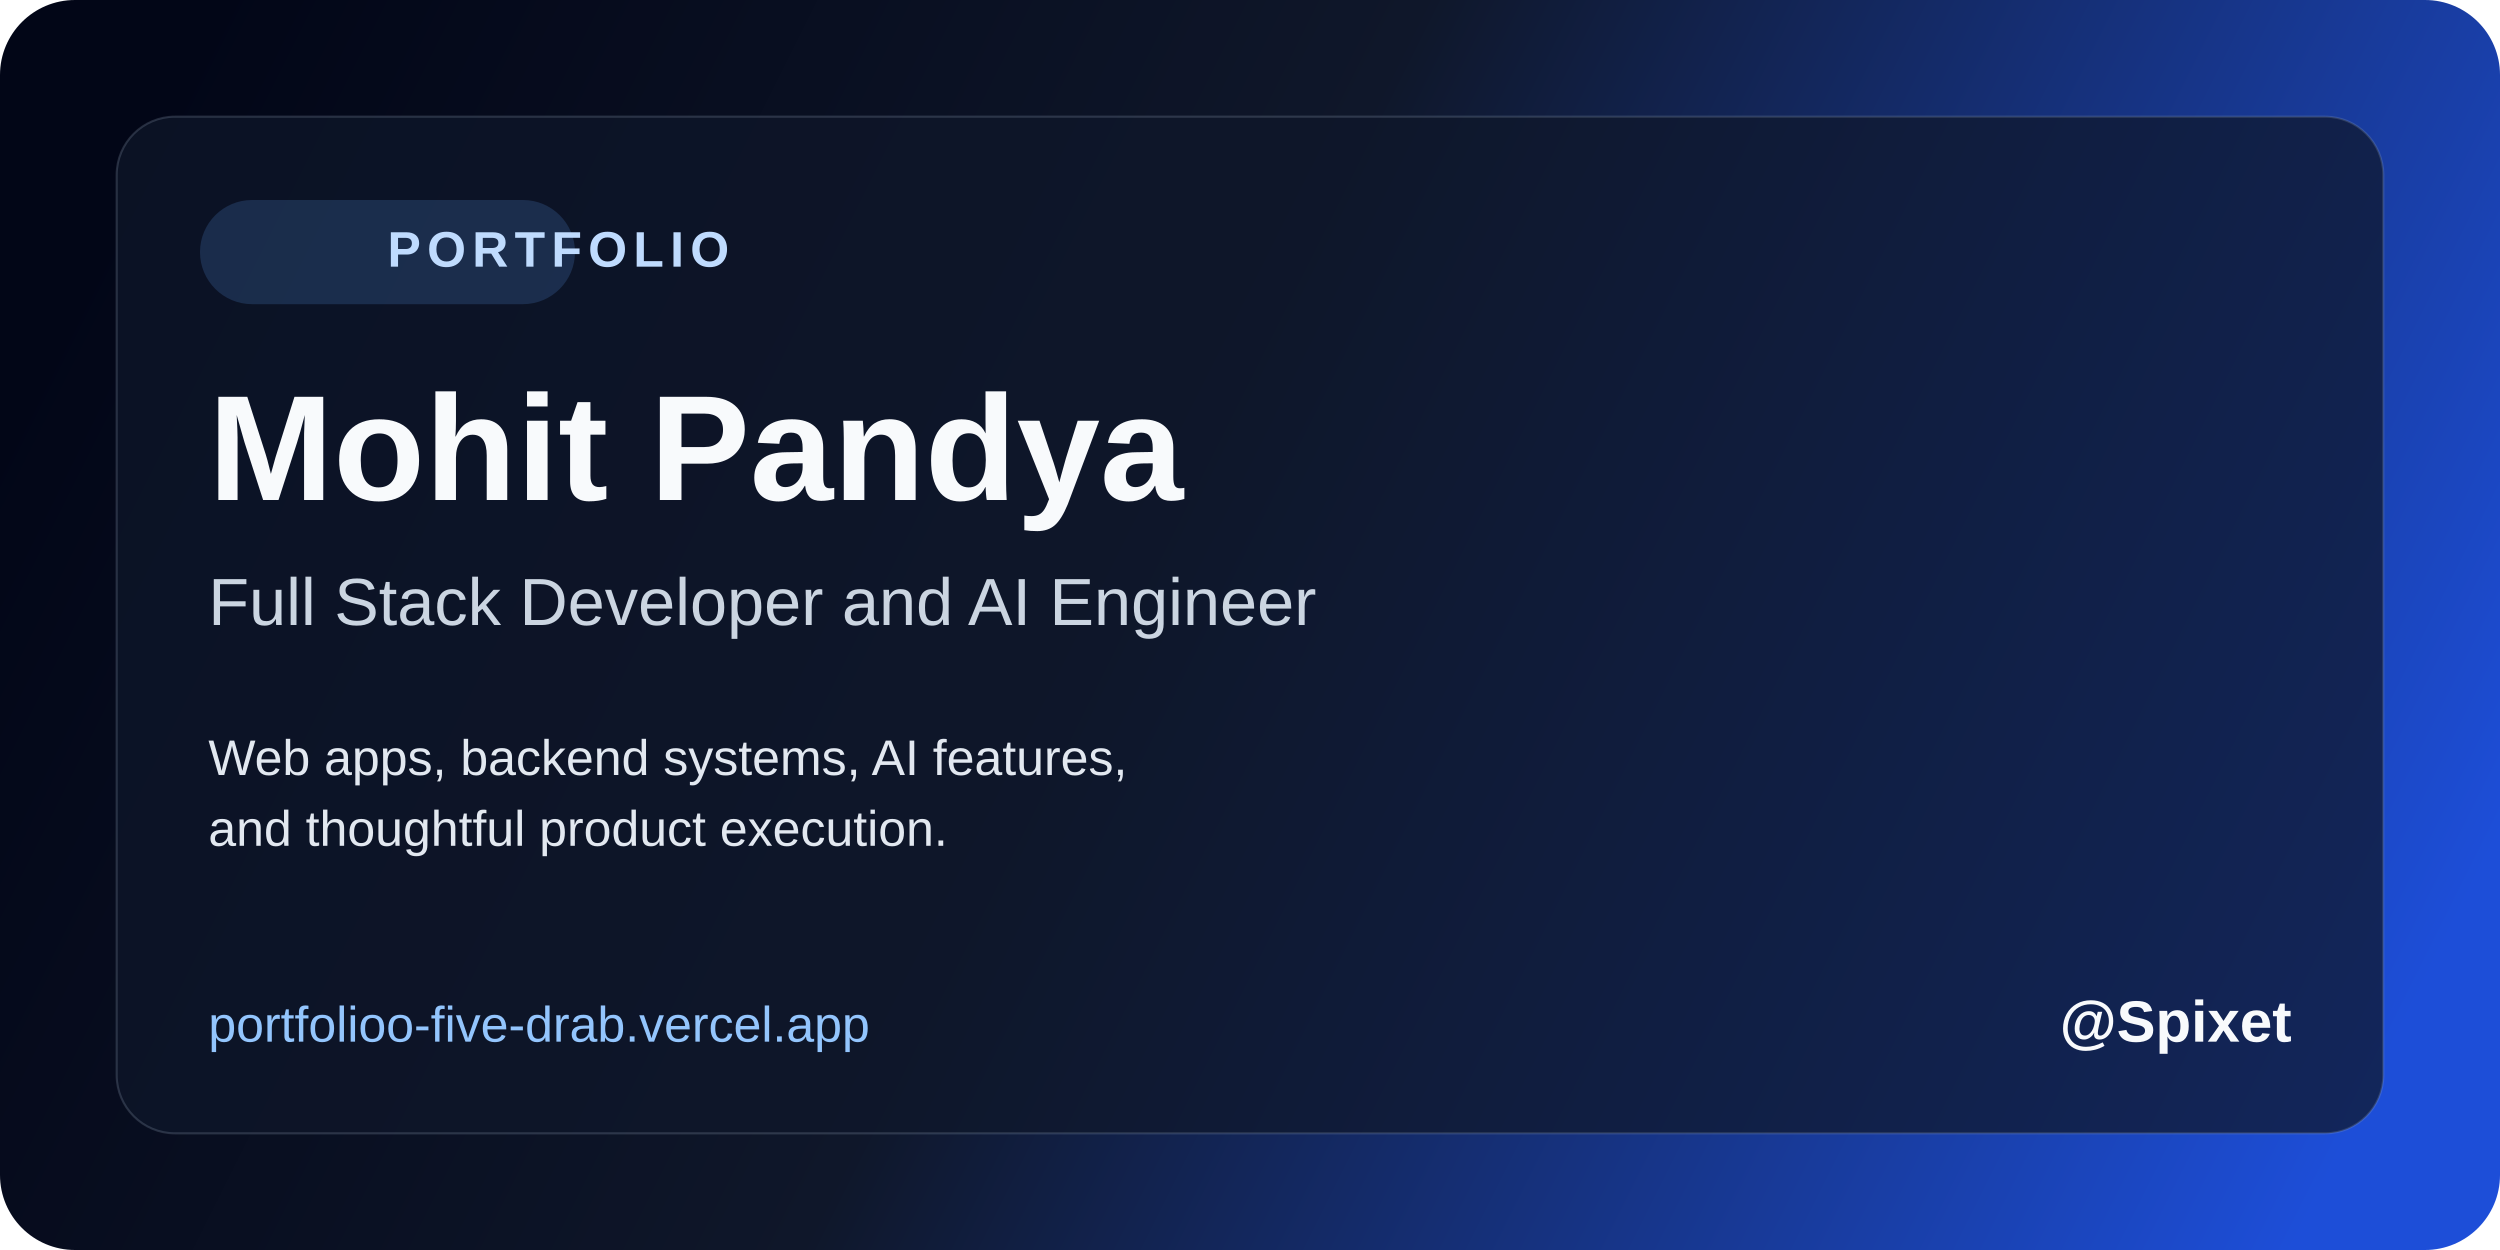
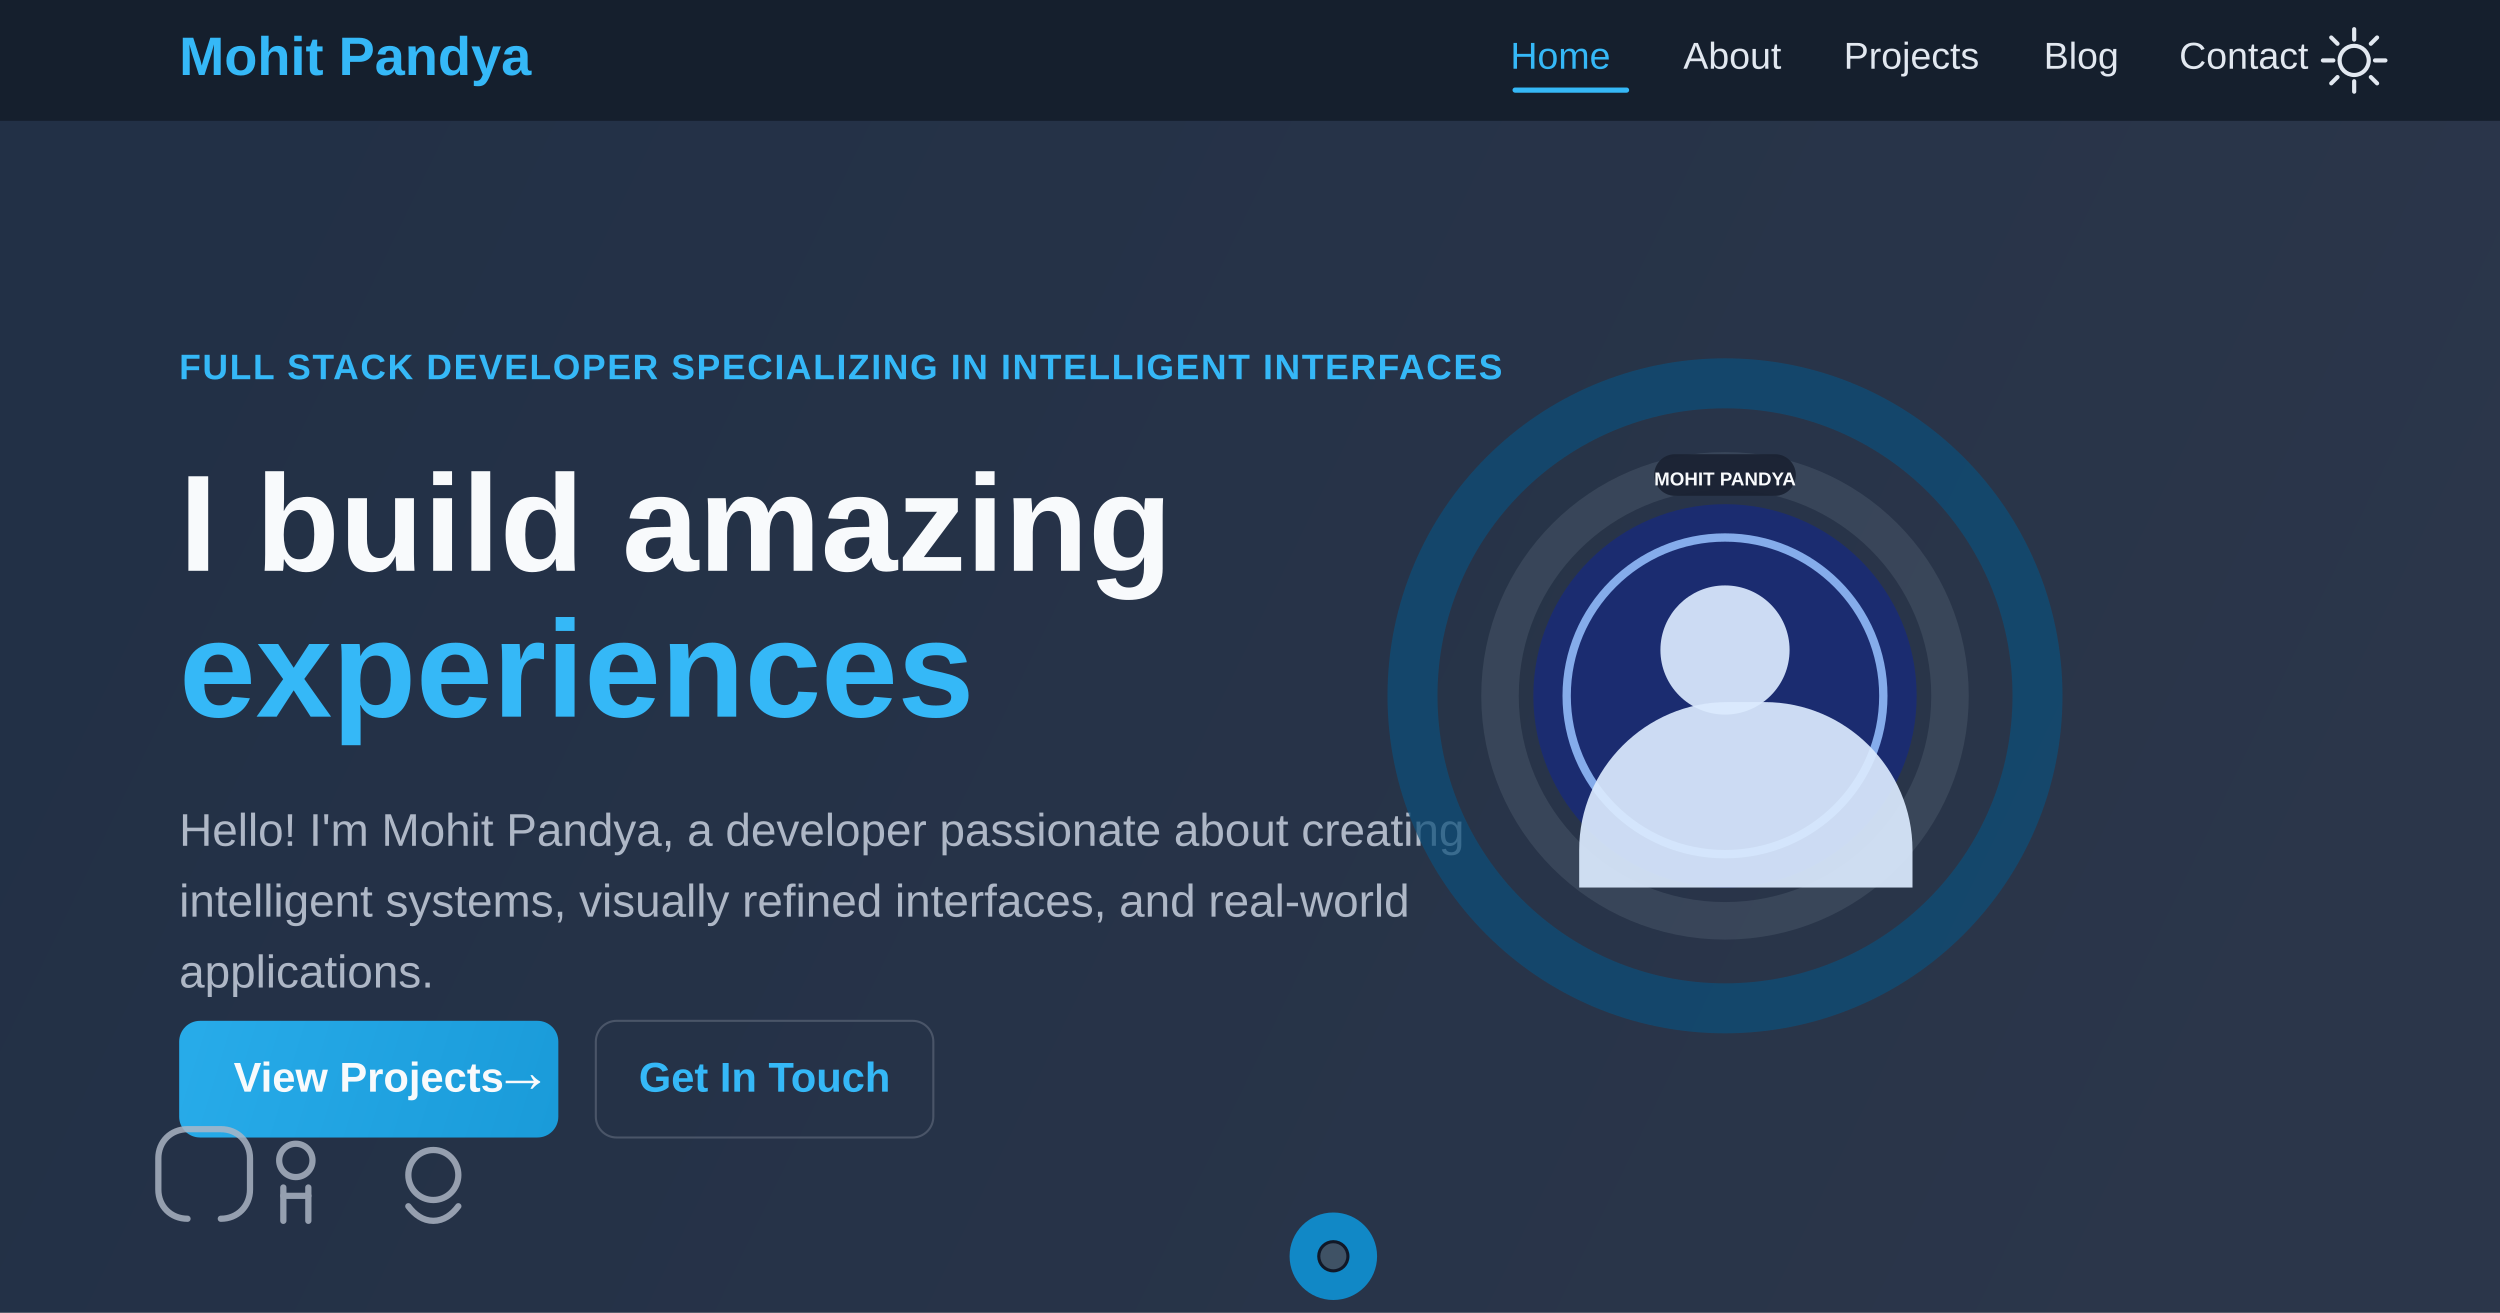
- <svg xmlns="http://www.w3.org/2000/svg" width="1200" height="600" viewBox="0 0 1200 600" fill="none">
+ <svg xmlns="http://www.w3.org/2000/svg" width="1200" height="630" viewBox="0 0 1200 630" fill="none">
  <defs>
-     <linearGradient id="bg" x1="80" y1="40" x2="1120" y2="560" gradientUnits="userSpaceOnUse">
-       <stop stop-color="#020617" />
-       <stop offset="0.45" stop-color="#0F172A" />
-       <stop offset="1" stop-color="#1D4ED8" />
+     <linearGradient id="heroBg" x1="110" y1="70" x2="1090" y2="545" gradientUnits="userSpaceOnUse">
+       <stop stop-color="#223046" />
+       <stop offset="1" stop-color="#2B364A" />
+     </linearGradient>
+     <linearGradient id="avatarCore" x1="760" y1="214" x2="1010" y2="458" gradientUnits="userSpaceOnUse">
+       <stop stop-color="#1B2C70" />
+       <stop offset="1" stop-color="#37B5F7" />
+     </linearGradient>
+     <linearGradient id="buttonFill" x1="86" y1="478" x2="268" y2="534" gradientUnits="userSpaceOnUse">
+       <stop stop-color="#28ACEA" />
+       <stop offset="1" stop-color="#1A9BD9" />
    </linearGradient>
  </defs>
-   <rect width="1200" height="600" rx="36" fill="url(#bg)" />
-   <rect x="56" y="56" width="1088" height="488" rx="28" fill="#0F172AB8" stroke="#94A3B83D" />
-   <rect x="96" y="96" width="180" height="50" rx="25" fill="#60A5FA2E" />
-   <text x="186" y="128" fill="#BFDBFE" font-family="Arial, Helvetica, sans-serif" font-size="24" font-weight="700" letter-spacing="3">PORTFOLIO</text>
-   <text x="100" y="240" fill="#F8FAFC" font-family="Arial, Helvetica, sans-serif" font-size="72" font-weight="700">Mohit Pandya</text>
-   <text x="100" y="300" fill="#CBD5E1" font-family="Arial, Helvetica, sans-serif" font-size="32" font-weight="500">Full Stack Developer and AI Engineer</text>
-   <text x="100" y="372" fill="#E2E8F0" font-family="Arial, Helvetica, sans-serif" font-size="24">
-     <tspan x="100" dy="0">Web apps, backend systems, AI features,</tspan>
-     <tspan x="100" dy="34">and thoughtful product execution.</tspan>
+   <rect width="1200" height="630" fill="#0F1624" />
+   <rect width="1200" height="58" fill="#151F2D" />
+   <rect y="58" width="1200" height="572" fill="url(#heroBg)" />
+   <text x="86" y="36" fill="#35B8F7" font-family="Arial, Helvetica, sans-serif" font-size="26" font-weight="700">Mohit Pandya</text>
+   <text x="725" y="33" fill="#35B8F7" font-family="Arial, Helvetica, sans-serif" font-size="18" font-weight="500">Home</text>
+   <text x="808" y="33" fill="#E2E8F0" font-family="Arial, Helvetica, sans-serif" font-size="18" font-weight="500">About</text>
+   <text x="885" y="33" fill="#E2E8F0" font-family="Arial, Helvetica, sans-serif" font-size="18" font-weight="500">Projects</text>
+   <text x="981" y="33" fill="#E2E8F0" font-family="Arial, Helvetica, sans-serif" font-size="18" font-weight="500">Blog</text>
+   <text x="1046" y="33" fill="#E2E8F0" font-family="Arial, Helvetica, sans-serif" font-size="18" font-weight="500">Contact</text>
+   <rect x="726" y="42" width="56" height="2.5" rx="1.25" fill="#35B8F7" />
+   <circle cx="1130" cy="29" r="7" stroke="#E2E8F0" stroke-width="2" />
+   <path d="M1130 14V19" stroke="#E2E8F0" stroke-width="2" stroke-linecap="round" />
+   <path d="M1130 39V44" stroke="#E2E8F0" stroke-width="2" stroke-linecap="round" />
+   <path d="M1115 29H1120" stroke="#E2E8F0" stroke-width="2" stroke-linecap="round" />
+   <path d="M1140 29H1145" stroke="#E2E8F0" stroke-width="2" stroke-linecap="round" />
+   <path d="M1119 18L1122 21" stroke="#E2E8F0" stroke-width="2" stroke-linecap="round" />
+   <path d="M1138 37L1141 40" stroke="#E2E8F0" stroke-width="2" stroke-linecap="round" />
+   <path d="M1119 40L1122 37" stroke="#E2E8F0" stroke-width="2" stroke-linecap="round" />
+   <path d="M1138 21L1141 18" stroke="#E2E8F0" stroke-width="2" stroke-linecap="round" />
+   <text x="86" y="182" fill="#35B8F7" font-family="Arial, Helvetica, sans-serif" font-size="17" font-weight="700" letter-spacing="0.8">FULL STACK DEVELOPER SPECIALIZING IN INTELLIGENT INTERFACES</text>
+   <text x="86" y="274" fill="#F8FAFC" font-family="Arial, Helvetica, sans-serif" font-size="66" font-weight="800">I build amazing</text>
+   <text x="86" y="344" fill="#35B8F7" font-family="Arial, Helvetica, sans-serif" font-size="66" font-weight="800">experiences</text>
+   <text x="86" y="406" fill="#AEB7C6" font-family="Arial, Helvetica, sans-serif" font-size="22" font-weight="500">
+     <tspan x="86" dy="0">Hello! I'm Mohit Pandya, a developer passionate about creating</tspan>
+     <tspan x="86" dy="34">intelligent systems, visually refined interfaces, and real-world</tspan>
+     <tspan x="86" dy="34">applications.</tspan>
  </text>
-   <text x="100" y="500" fill="#93C5FD" font-family="Arial, Helvetica, sans-serif" font-size="24">portfolioo-five-drab.vercel.app</text>
-   <text x="1100" y="500" fill="#F8FAFC" font-family="Arial, Helvetica, sans-serif" font-size="28" font-weight="600" text-anchor="end">@Spixet</text>
+   <rect x="86" y="490" width="182" height="56" rx="10" fill="url(#buttonFill)" />
+   <text x="177" y="524" text-anchor="middle" fill="#F8FAFC" font-family="Arial, Helvetica, sans-serif" font-size="20" font-weight="700">View Projects</text>
+   <text x="237" y="524" fill="#F8FAFC" font-family="Arial, Helvetica, sans-serif" font-size="28" font-weight="700">→</text>
+   <rect x="286" y="490" width="162" height="56" rx="10" fill="none" stroke="#4A5568" />
+   <text x="367" y="524" text-anchor="middle" fill="#35B8F7" font-family="Arial, Helvetica, sans-serif" font-size="20" font-weight="700">Get In Touch</text>
+   <g opacity="0.82">
+     <path d="M90 585C82 585 76 579 76 571V556C76 548 82 542 90 542H106C114 542 120 548 120 556V571C120 579 114 585 106 585" stroke="#AEB7C6" stroke-width="3" stroke-linecap="round" />
+     <circle cx="142" cy="557" r="8" stroke="#AEB7C6" stroke-width="3" />
+     <path d="M136 570V586" stroke="#AEB7C6" stroke-width="3" stroke-linecap="round" />
+     <path d="M148 570V586" stroke="#AEB7C6" stroke-width="3" stroke-linecap="round" />
+     <path d="M136 574H148" stroke="#AEB7C6" stroke-width="3" stroke-linecap="round" />
+     <circle cx="208" cy="564" r="12" stroke="#AEB7C6" stroke-width="3" />
+     <path d="M196 579C199 583 203 586 208 586C213 586 217 583 220 579" stroke="#AEB7C6" stroke-width="3" stroke-linecap="round" />
+   </g>
+   <g transform="translate(828 334)">
+     <circle cx="0" cy="0" r="150" stroke="#0D4E78" stroke-width="24" opacity="0.72" />
+     <circle cx="0" cy="0" r="108" stroke="#4F5E6F" stroke-width="18" opacity="0.42" />
+     <circle cx="0" cy="0" r="92" fill="url(#avatarCore)" />
+     <circle cx="0" cy="0" r="76" stroke="#8EB7F5" stroke-width="4" opacity="0.92" />
+     <rect x="-34" y="-116" width="68" height="20" rx="10" fill="#1A2232" opacity="0.92" />
+     <text x="0" y="-101" text-anchor="middle" fill="#F8FAFC" font-family="Arial, Helvetica, sans-serif" font-size="9" font-weight="700">MOHIT PANDYA</text>
+     <circle cx="0" cy="-22" r="31" fill="#DBEAFE" opacity="0.92" />
+     <path d="M-70 74C-70 35 -38 3 1 3H19C58 3 90 35 90 74V92H-70V74Z" fill="#DBEAFE" opacity="0.92" />
+   </g>
+   <circle cx="640" cy="603" r="21" fill="#1188C6" />
+   <circle cx="640" cy="603" r="7" fill="#3F5265" stroke="#111827" stroke-width="1.5" />
</svg>
